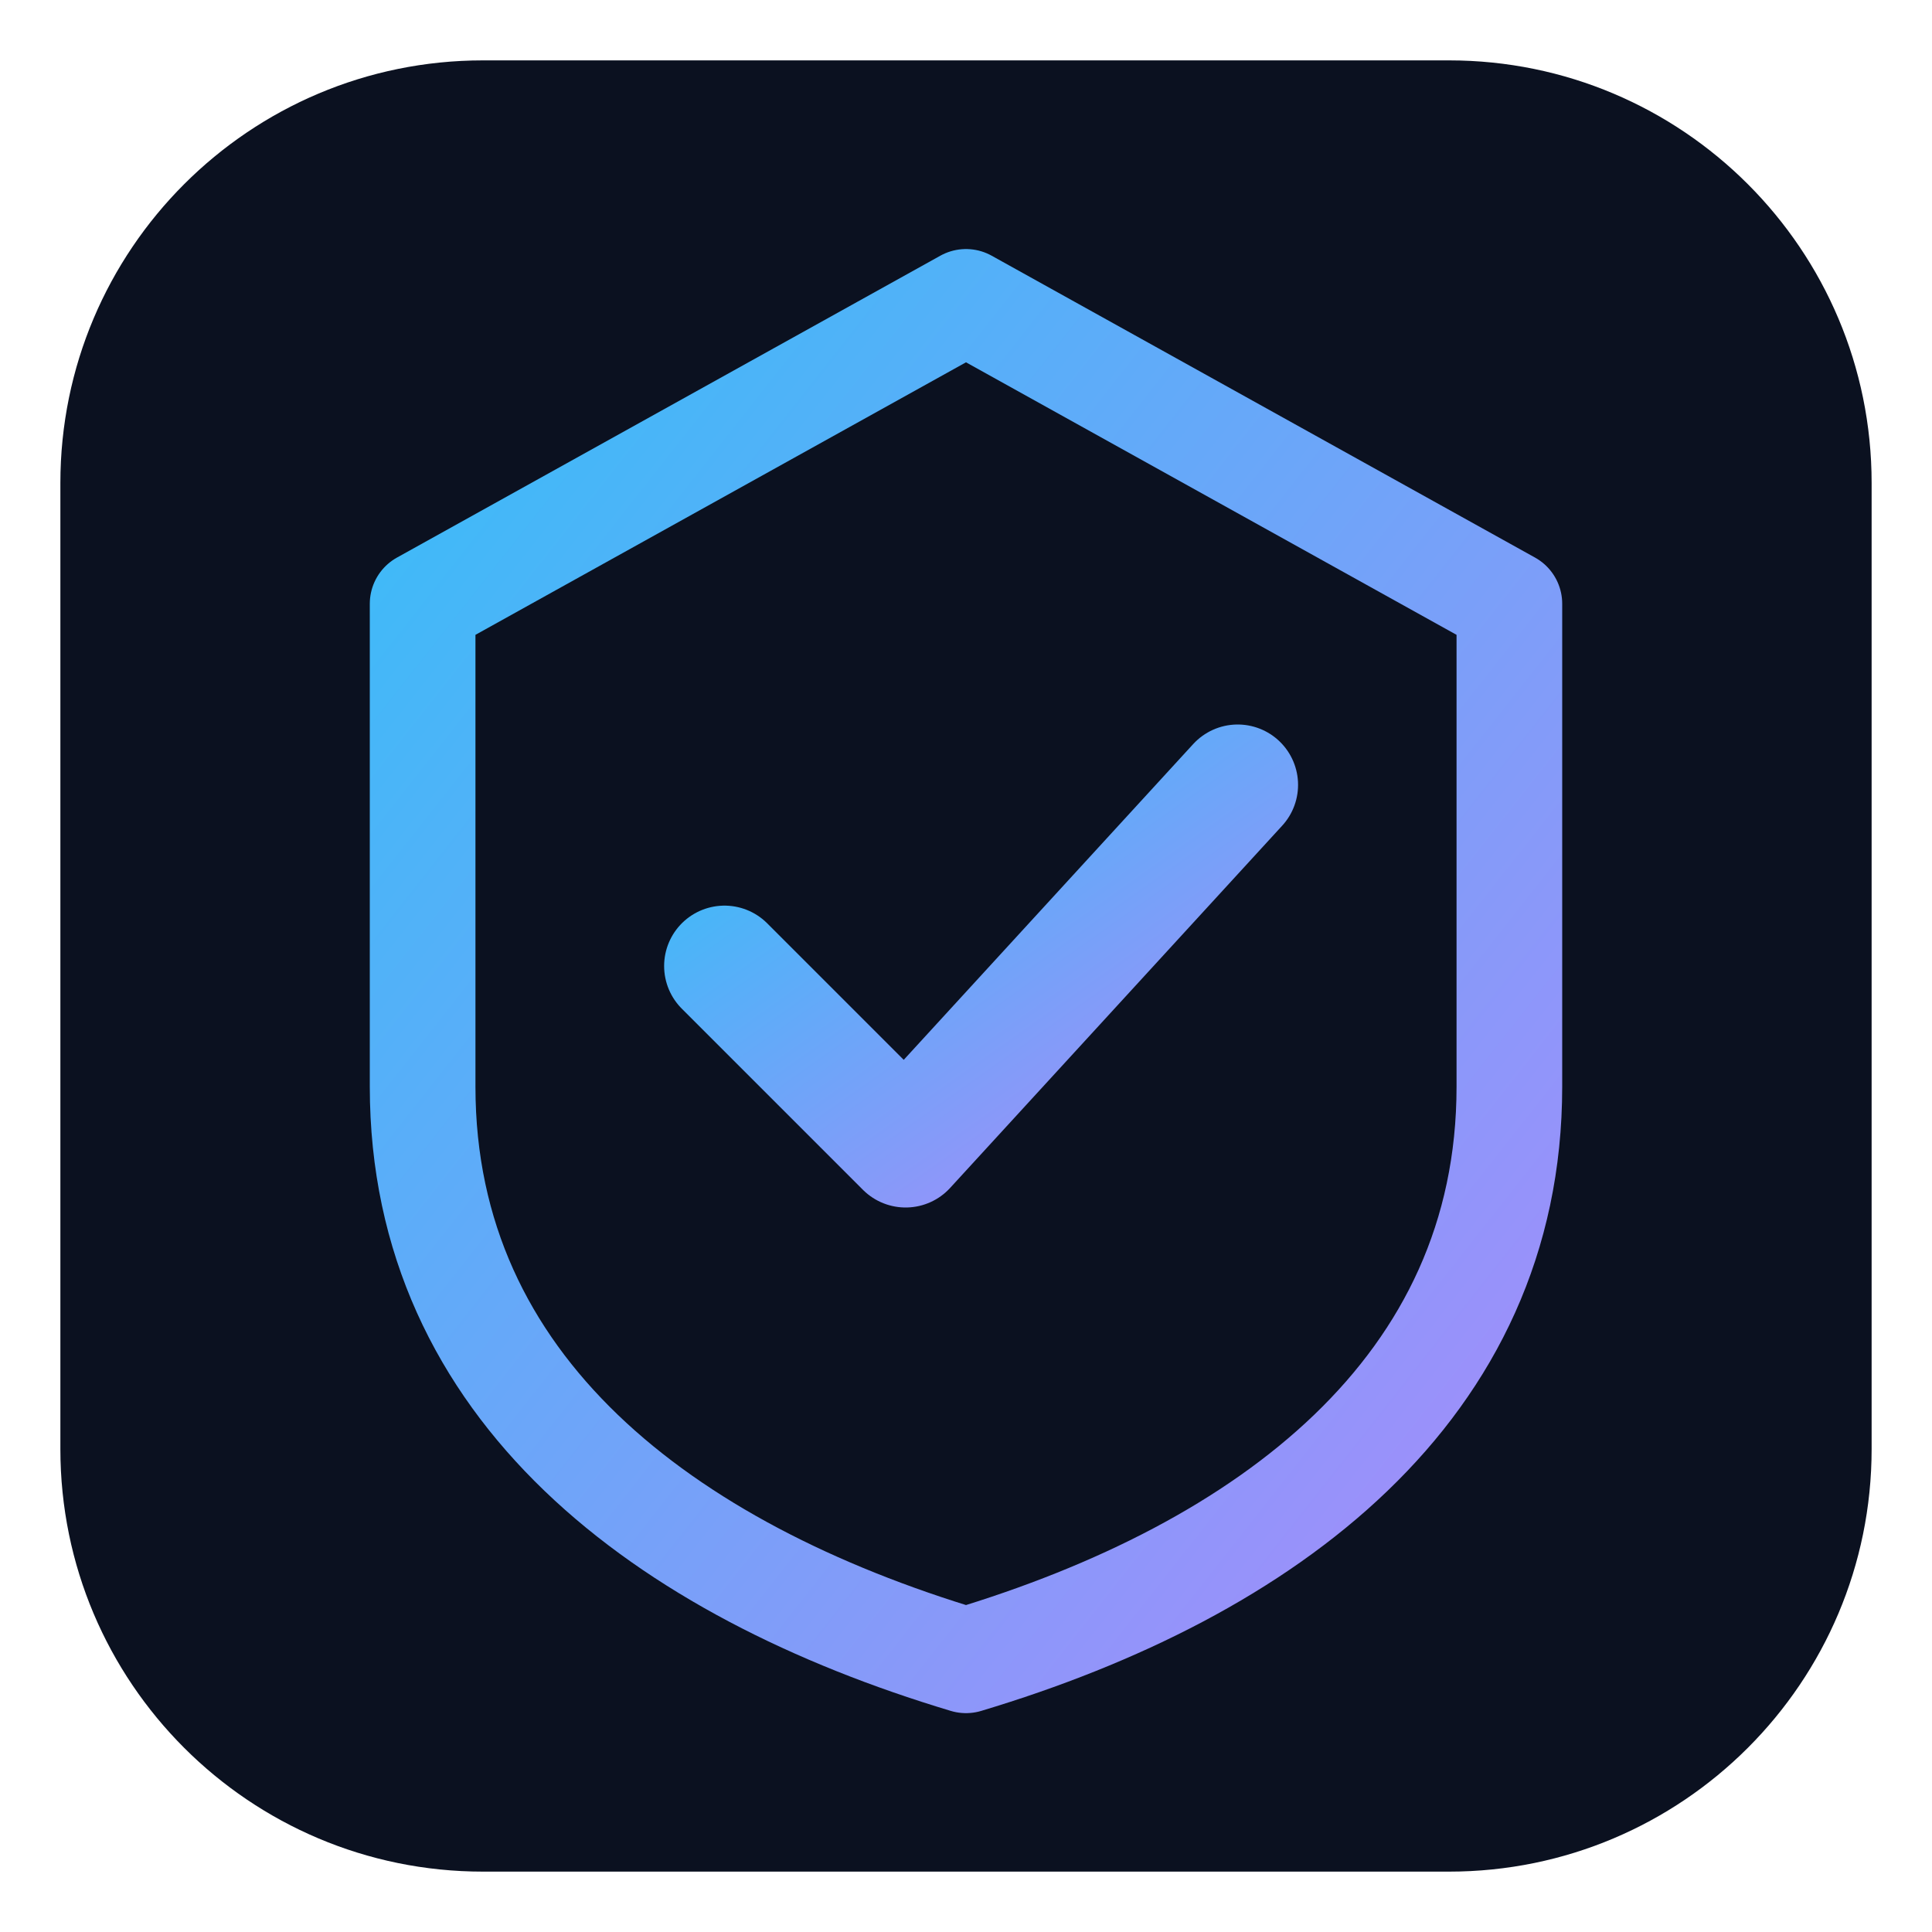
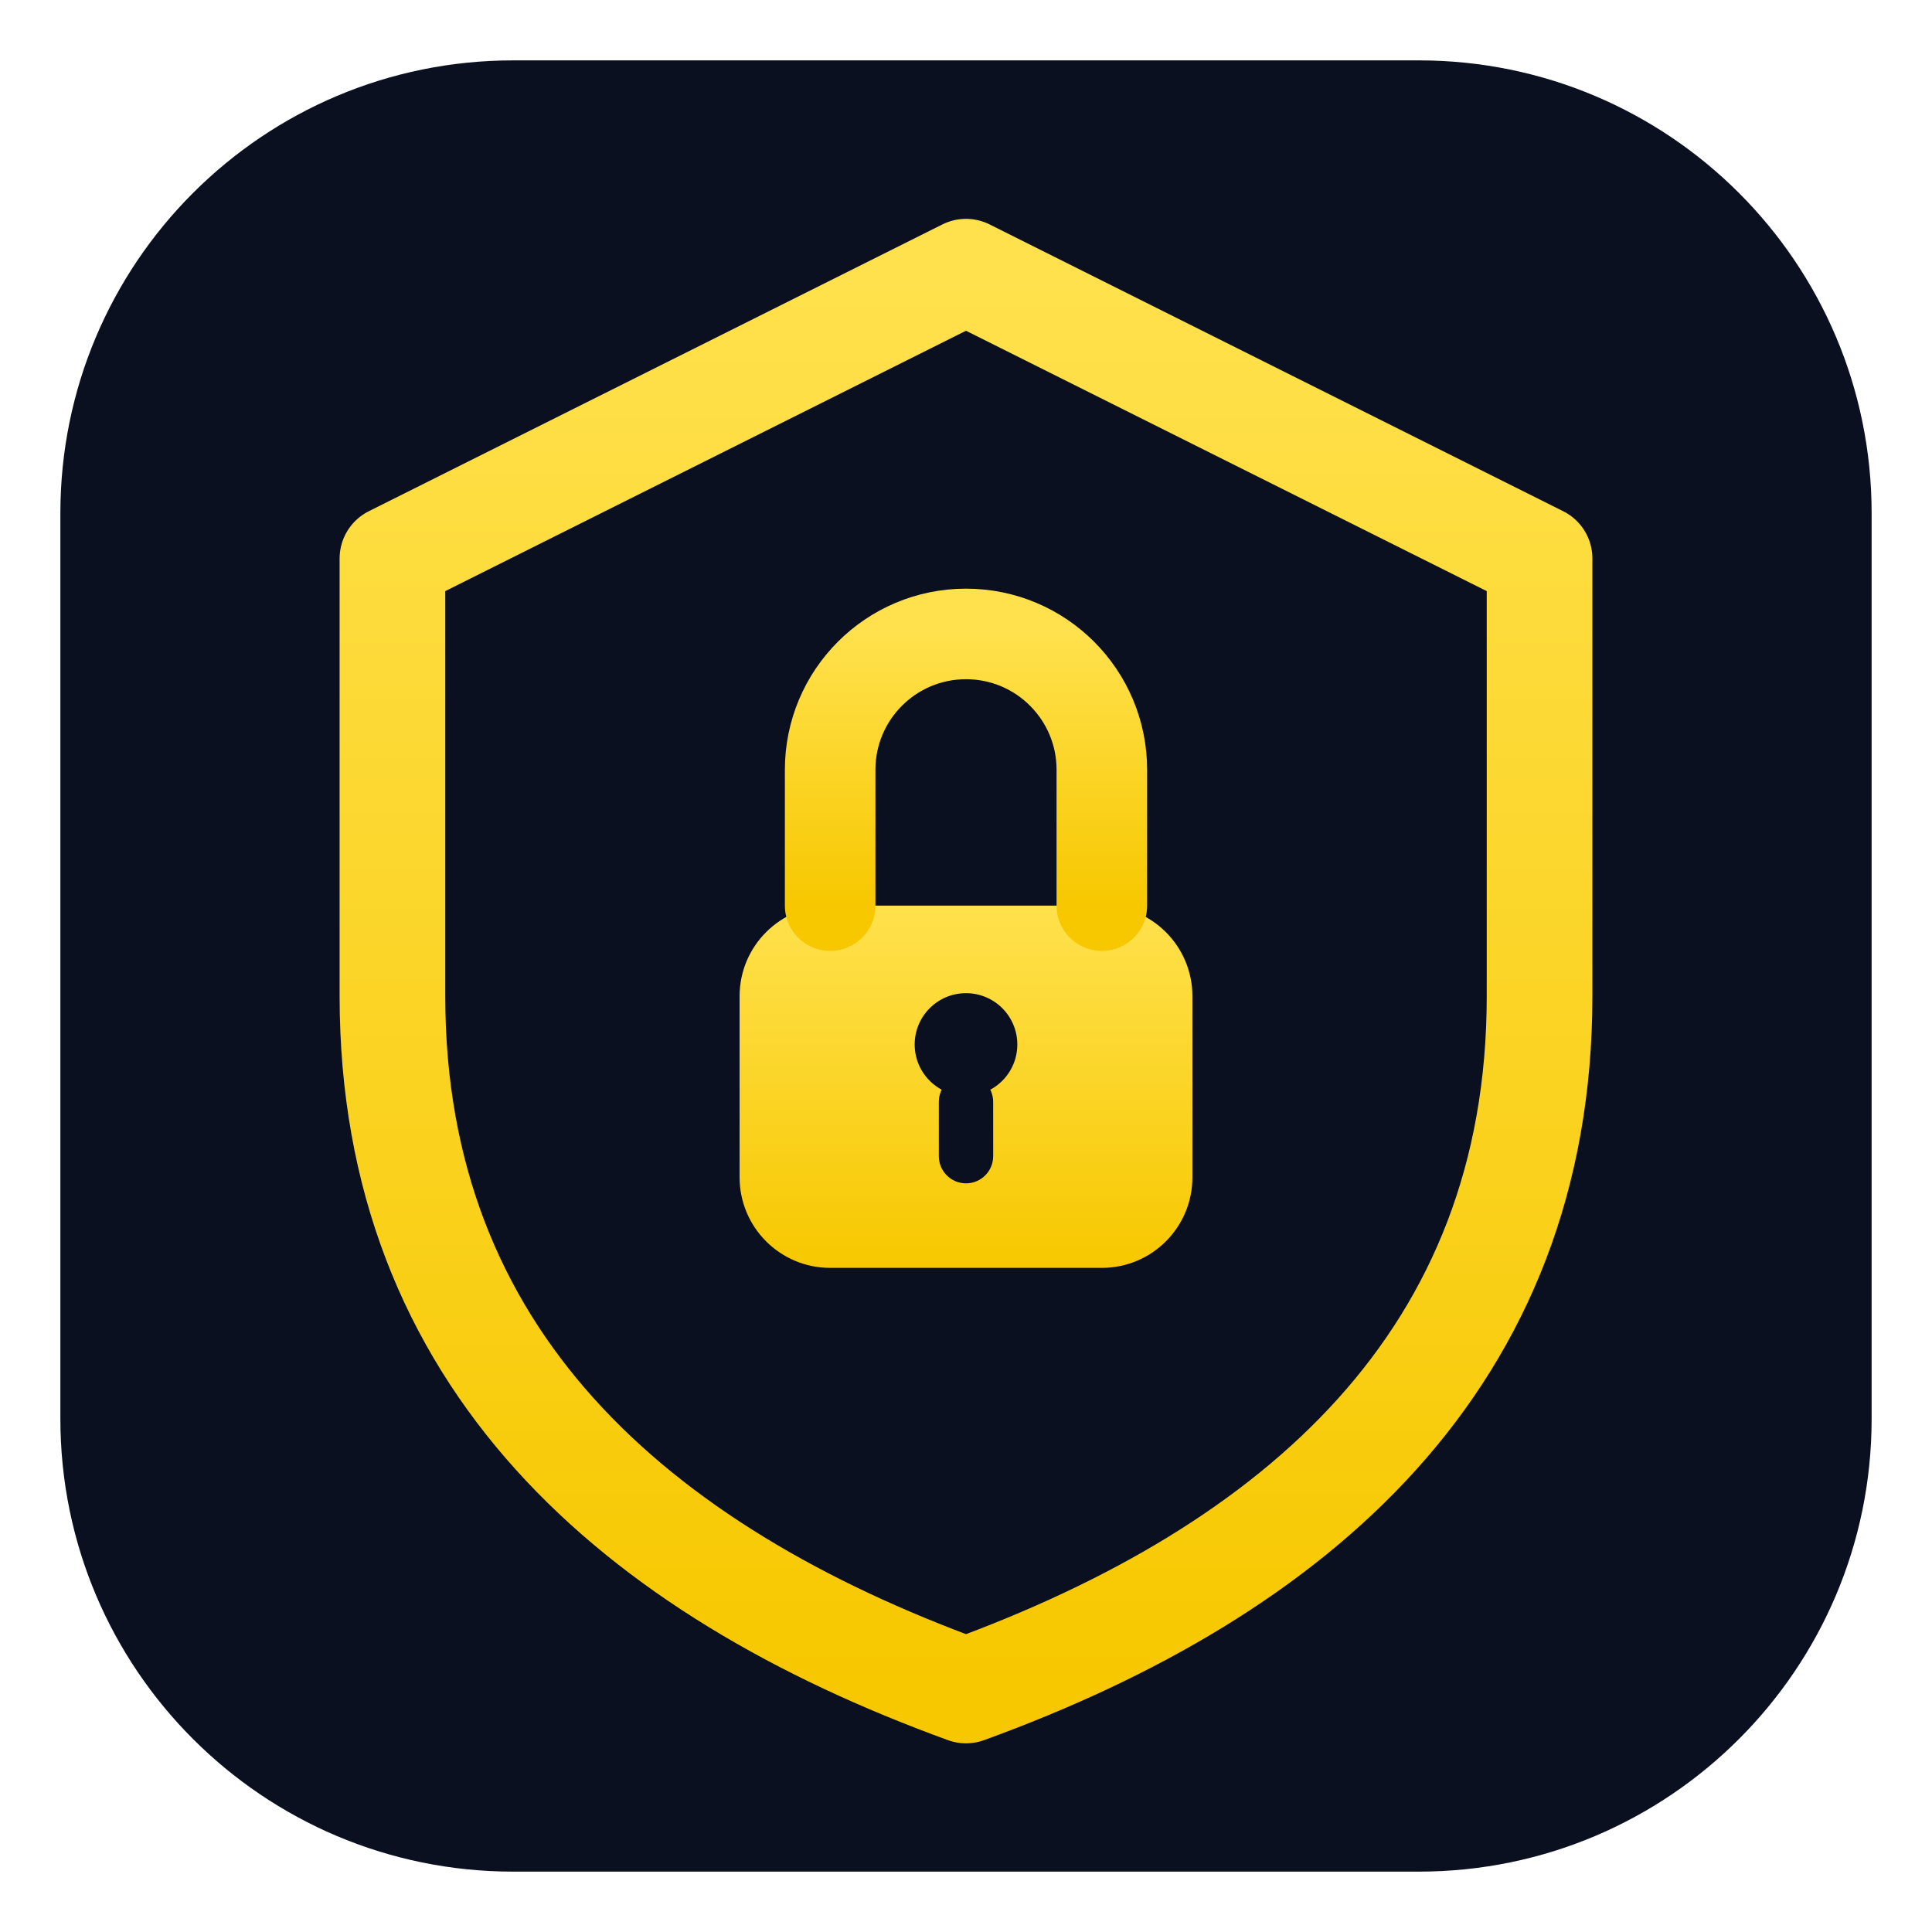
<svg xmlns="http://www.w3.org/2000/svg" viewBox="0 0 64 64">
  <defs>
-     <linearGradient id="g" x1="0" y1="0" x2="1" y2="1">
-       <stop offset="0" stop-color="#38bdf8" />
-       <stop offset="1" stop-color="#a78bfa" />
+     <linearGradient id="gw-g" x1="0" y1="0" x2="0" y2="1">
+       <stop offset="0" stop-color="#ffe14d" />
+       <stop offset="1" stop-color="#f7c800" />
    </linearGradient>
  </defs>
-   <rect x="2" y="2" width="60" height="60" rx="14" fill="#0b1120" />
-   <path d="M32 10 L50 20 V36 C50 46 42 52 32 55 C22 52 14 46 14 36 V20 Z" fill="none" stroke="url(#g)" stroke-width="3.5" stroke-linejoin="round" />
-   <path d="M24 32 L30 38 L41 26" fill="none" stroke="url(#g)" stroke-width="4" stroke-linecap="round" stroke-linejoin="round" />
+   <rect x="2" y="2" width="60" height="60" rx="15" fill="#0b1020" />
+   <path d="M32 9 L51 18.5 V33 C51 45 43 52 32 56 C21 52 13 45 13 33 V18.5 Z" fill="none" stroke="url(#gw-g)" stroke-width="3.5" stroke-linejoin="round" />
+   <rect x="24.5" y="30" width="15" height="12" rx="3" fill="url(#gw-g)" />
+   <path d="M27.5 30 V25.5 a4.5 4.5 0 0 1 9 0 V30" fill="none" stroke="url(#gw-g)" stroke-width="3" stroke-linecap="round" />
+   <circle cx="32" cy="34.6" r="1.7" fill="#0b1020" />
+   <rect x="31.1" y="35.6" width="1.8" height="3.6" rx="0.9" fill="#0b1020" />
</svg>
